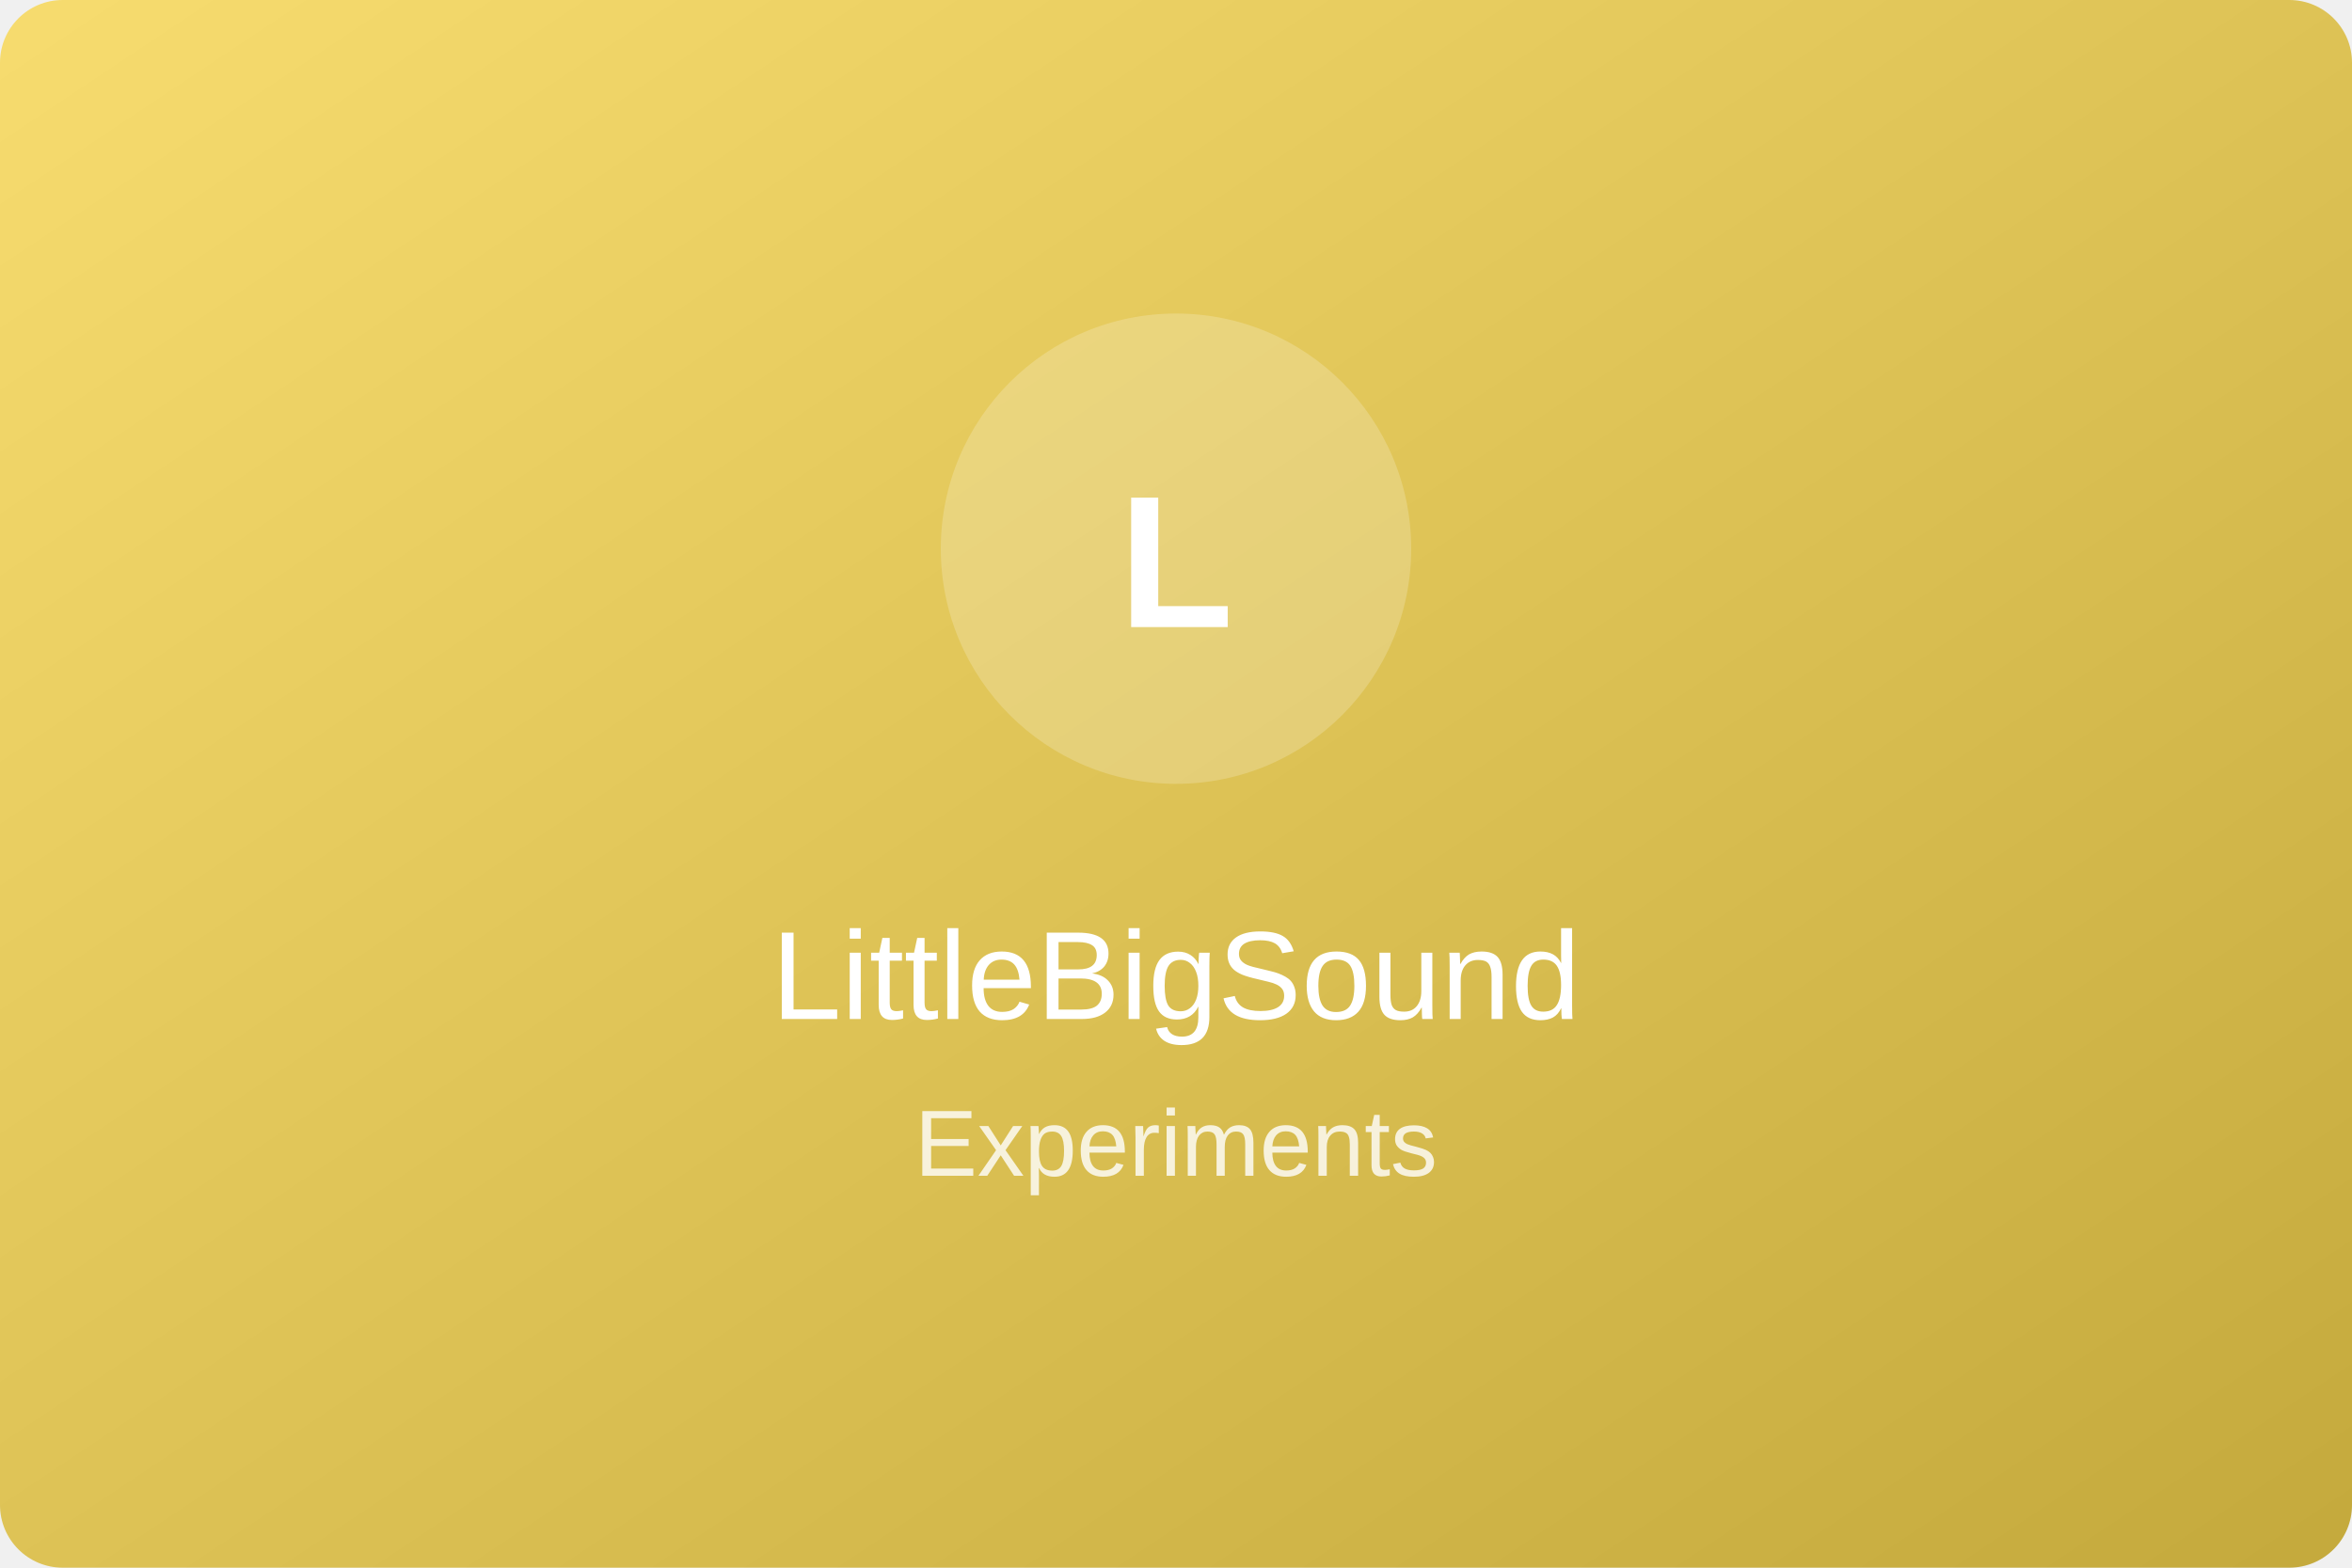
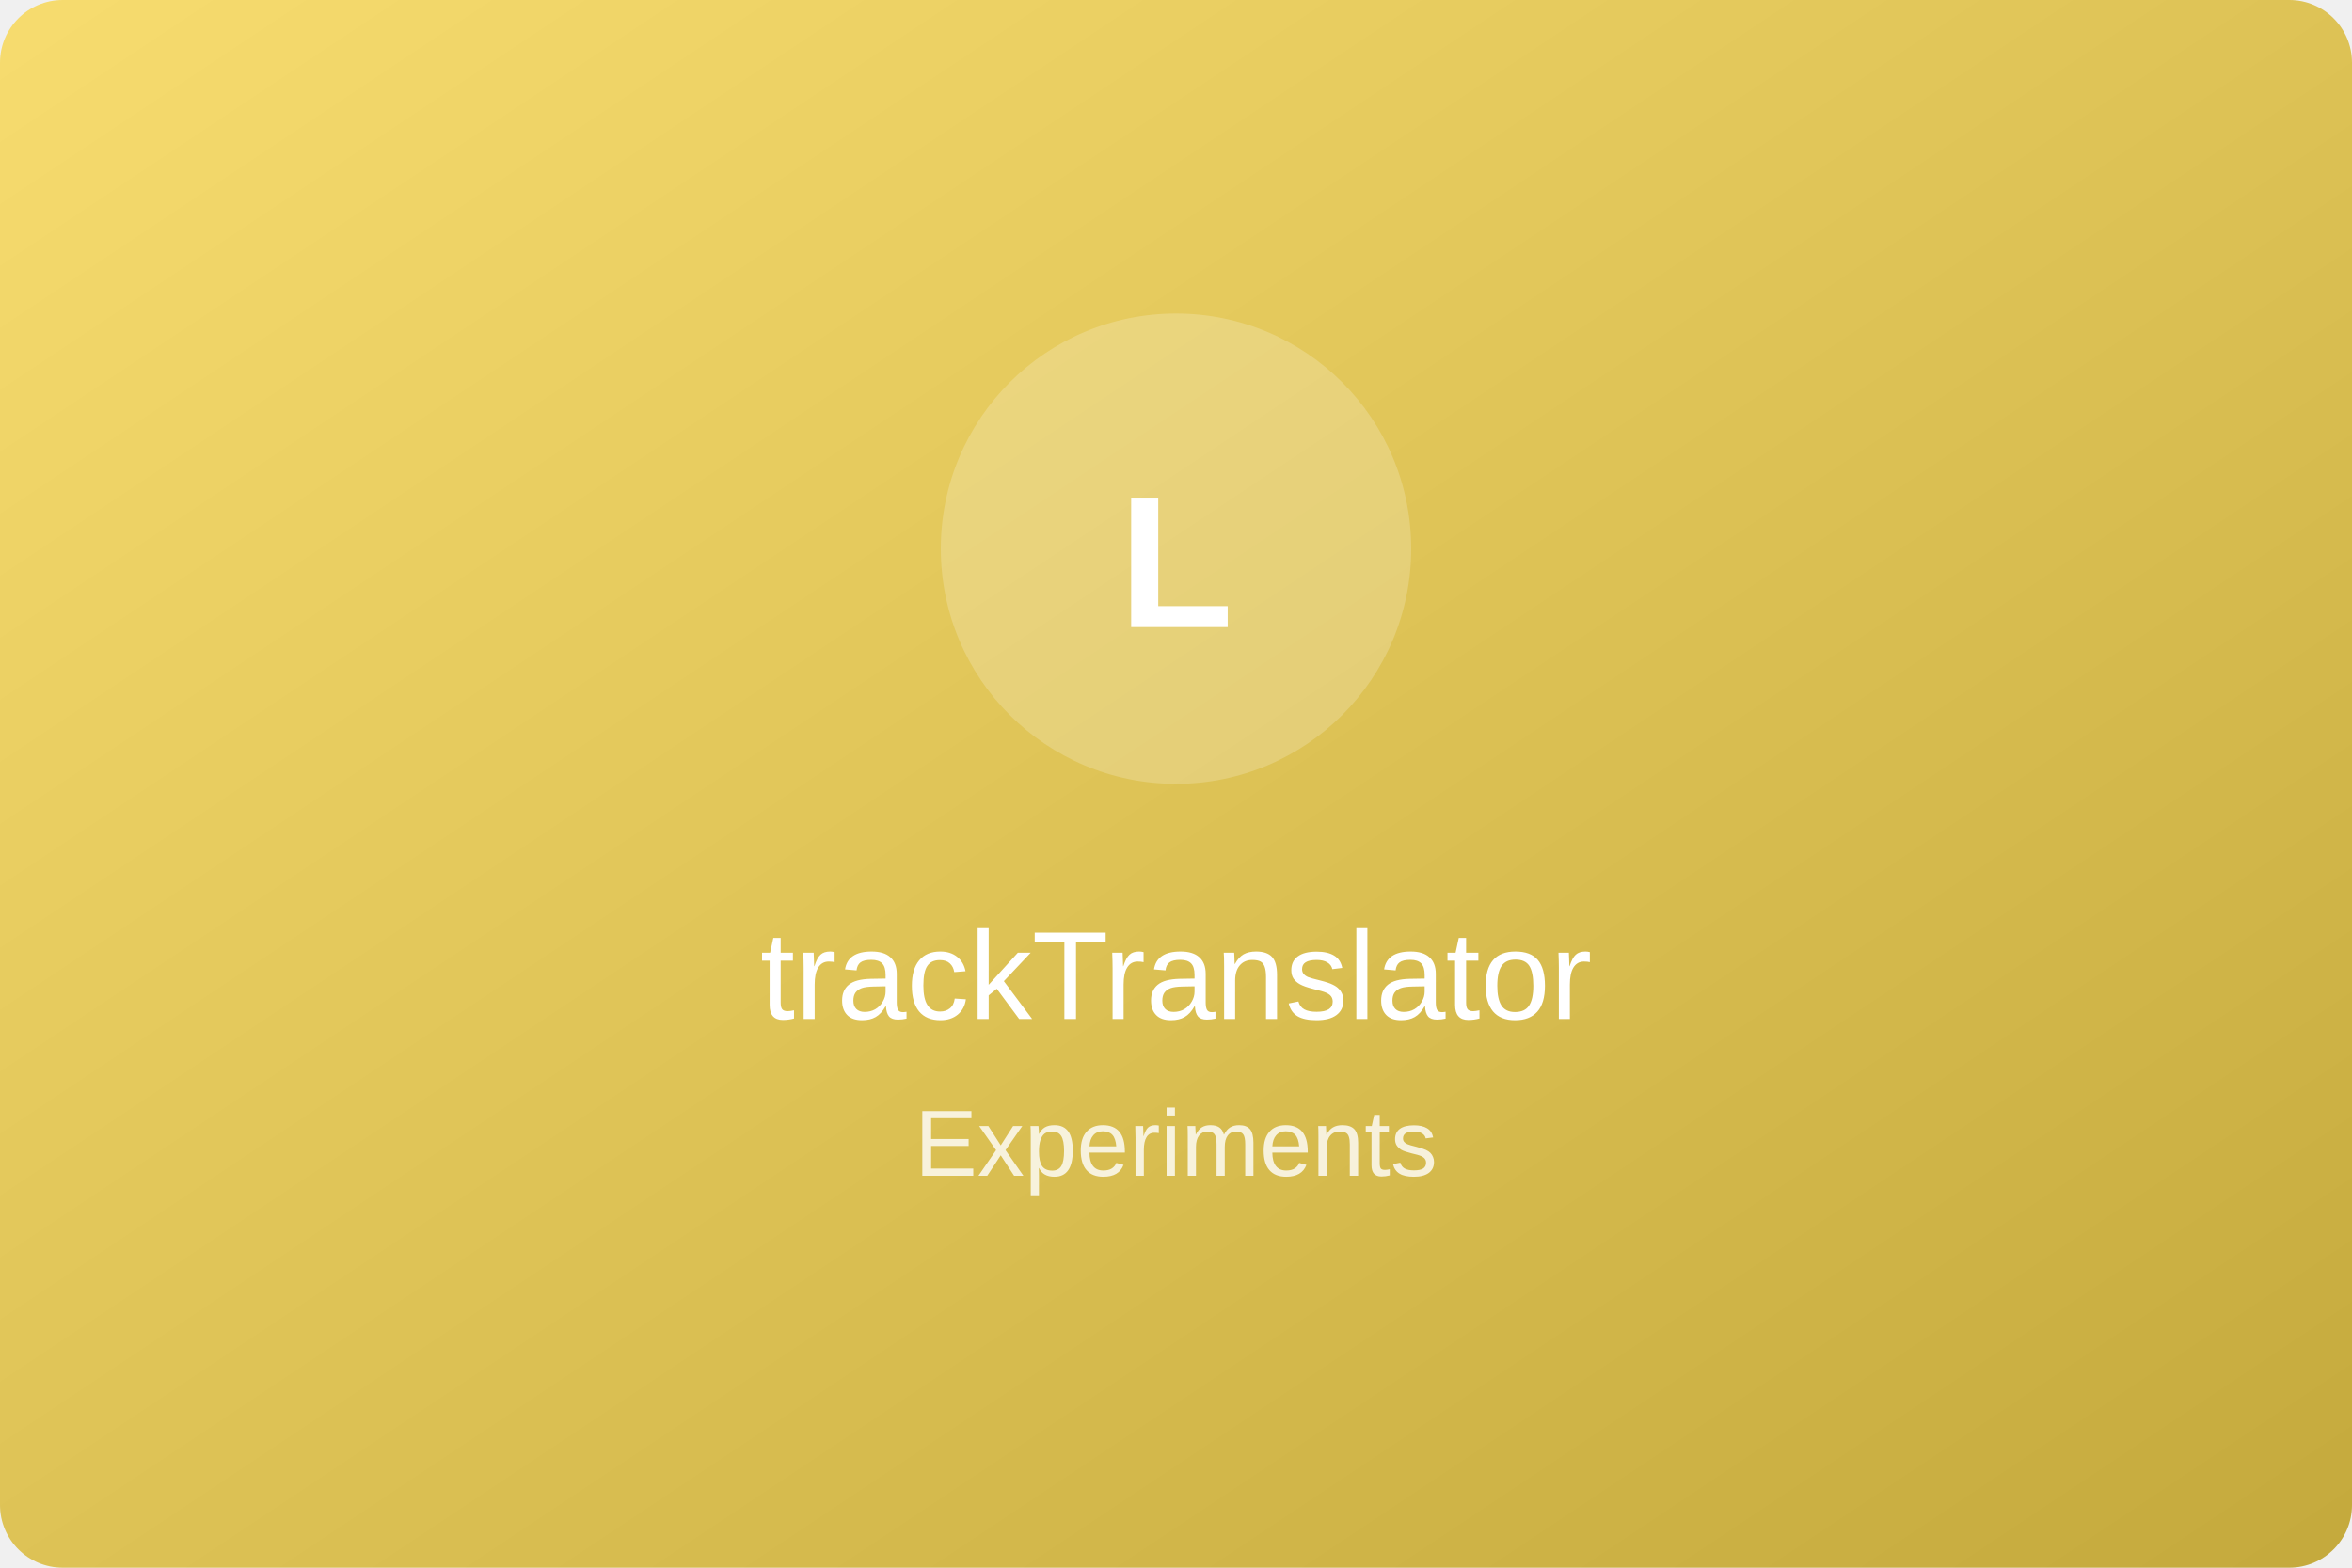
<svg xmlns="http://www.w3.org/2000/svg" width="300" height="200">
  <defs>
    <linearGradient id="grad" x1="0%" y1="0%" x2="100%" y2="100%">
      <stop offset="0%" style="stop-color:#F7DC6F;stop-opacity:1" />
      <stop offset="100%" style="stop-color:#c4a93c;stop-opacity:1" />
    </linearGradient>
  </defs>
  <rect width="300" height="200" fill="url(#grad)" rx="8" />
  <circle cx="150" cy="70" r="30" fill="rgba(255,255,255,0.2)" />
  <text x="150" y="80" font-family="Arial, sans-serif" font-size="24" font-weight="bold" text-anchor="middle" fill="white">L</text>
-   <text x="150" y="130" font-family="Arial, sans-serif" font-size="16" font-weight="normal" text-anchor="middle" fill="white">LittleBigSound</text>
+   <text x="150" y="130" font-family="Arial, sans-serif" font-size="16" font-weight="normal" text-anchor="middle" fill="white">trackTranslator</text>
  <text x="150" y="150" font-family="Arial, sans-serif" font-size="12" text-anchor="middle" fill="rgba(255,255,255,0.8)">Experiments</text>
</svg>
